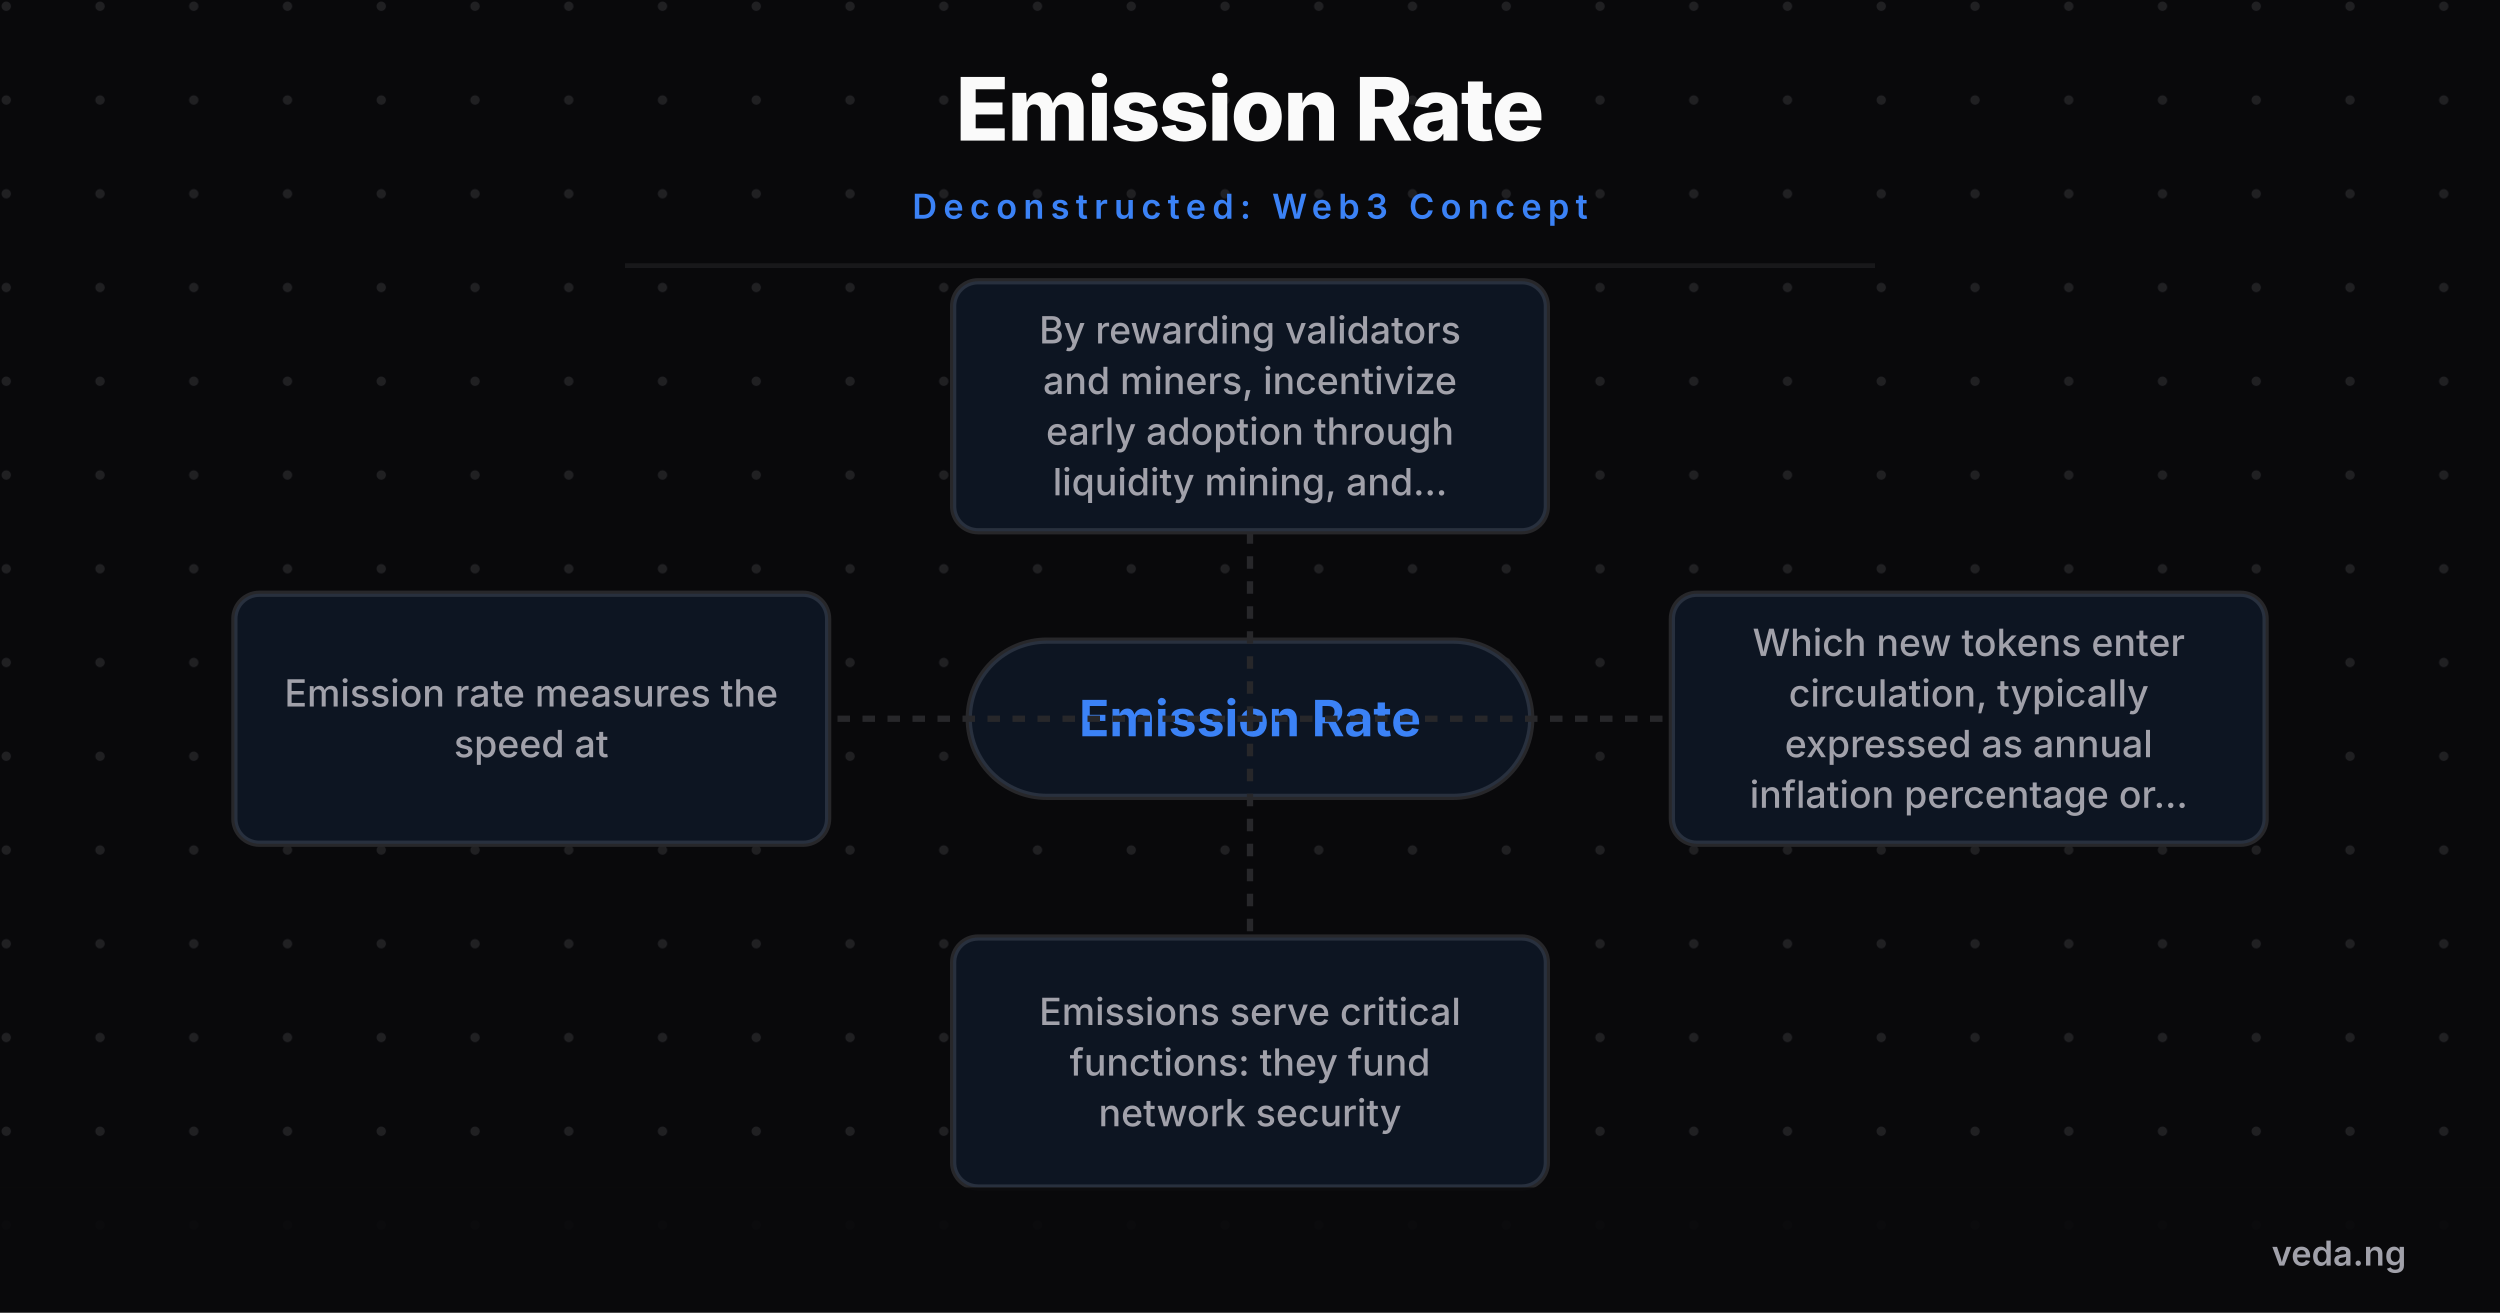
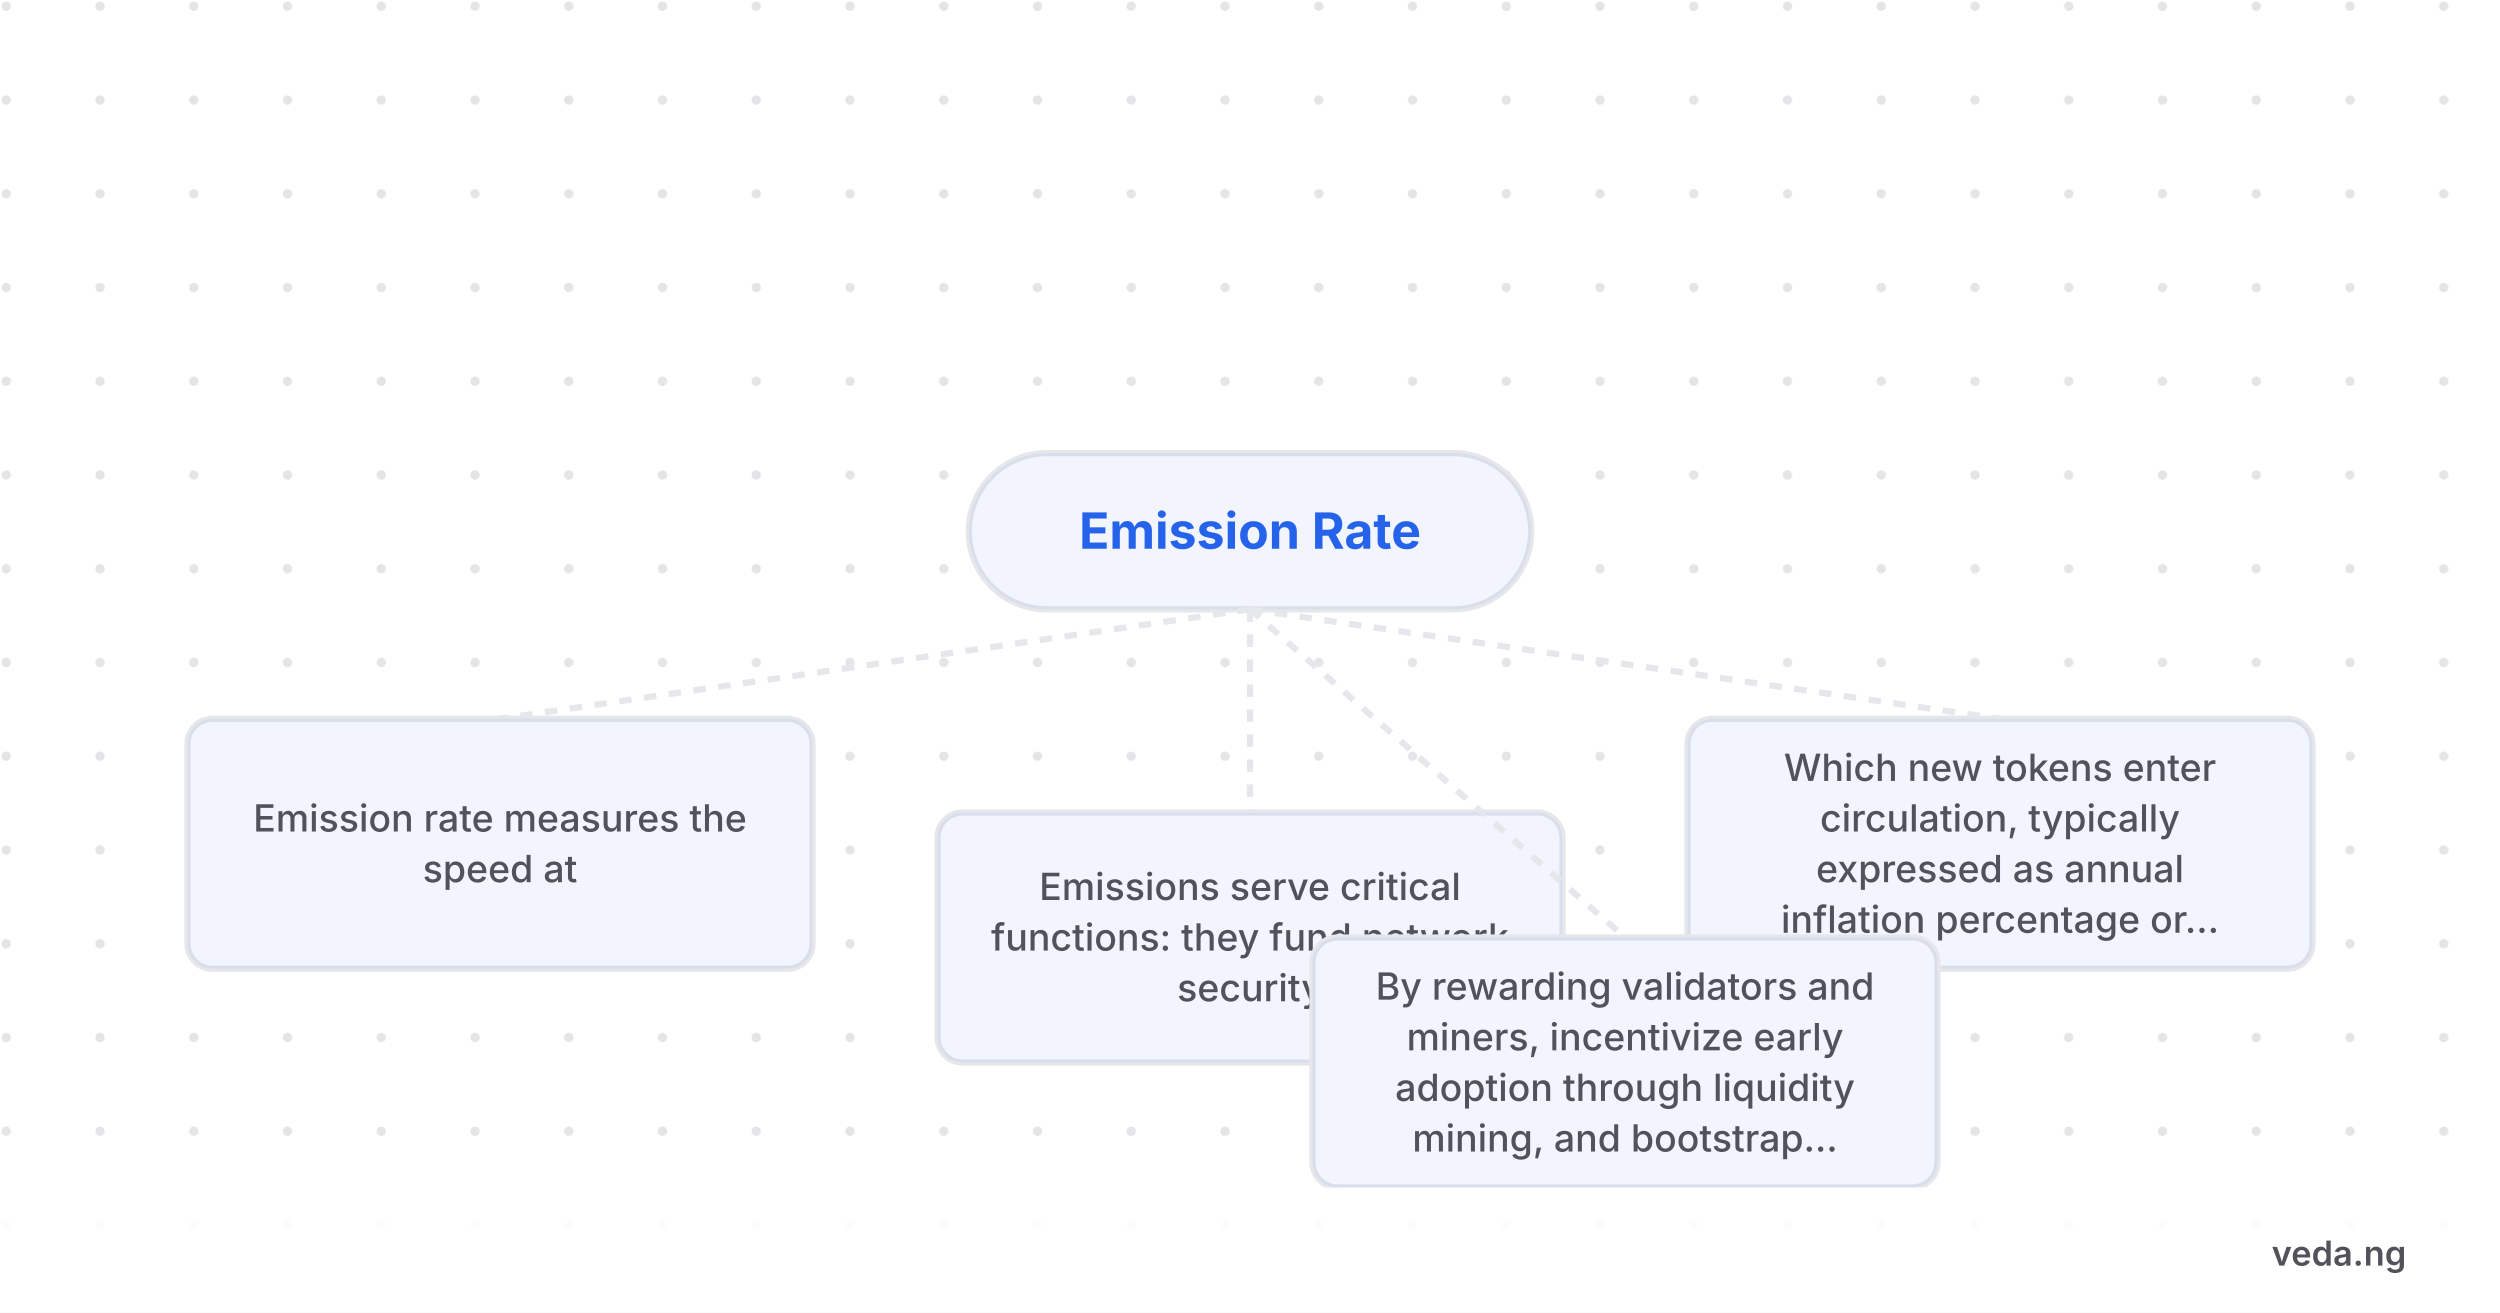
- <svg xmlns="http://www.w3.org/2000/svg" viewBox="0 0 800 420" width="800" height="420" style="background-color:#09090b">
+ <svg xmlns="http://www.w3.org/2000/svg" viewBox="0 0 800 420" width="800" height="420" style="background-color:#ffffff">
  <defs>
    <pattern id="grid" width="30" height="30" patternUnits="userSpaceOnUse">
-       <circle cx="2" cy="2" r="1.5" fill="#a1a1aa" opacity="0.15" />
+       <circle cx="2" cy="2" r="1.5" fill="#52525b" opacity="0.15" />
    </pattern>
    <marker id="arrow" markerWidth="10" markerHeight="10" refX="8" refY="5" orient="auto">
-       <path d="M 0 0 L 10 5 L 0 10 z" fill="#3b82f6" />
+       <path d="M 0 0 L 10 5 L 0 10 z" fill="#2563eb" />
    </marker>
  </defs>
-   <rect width="800" height="420" fill="#09090b" />
+   <rect width="800" height="420" fill="#ffffff" />
  <rect width="800" height="420" fill="url(#grid)" />
-   <text x="400" y="45" font-family="'Inter',sans-serif" font-weight="800" font-size="28" fill="#fafafa" text-anchor="middle" letter-spacing="-0.5">Emission Rate</text>
-   <text x="400" y="70" font-family="'Inter',sans-serif" font-weight="600" font-size="11" fill="#3b82f6" text-anchor="middle" letter-spacing="2" text-transform="uppercase">Deconstructed: Web3 Concept</text>
-   <line x1="200" y1="85" x2="600" y2="85" stroke="#27272a" stroke-width="1.5" opacity="0.5" />
-   <g transform="translate(0, 100)">
-     <rect x="310" y="105" width="180" height="50" rx="25" fill="#09090b" stroke="#27272a" stroke-width="2" />
-     <rect x="310" y="105" width="180" height="50" rx="25" fill="rgba(59,130,246,0.1)" />
-     <text x="400" y="135.6" font-family="'Inter',sans-serif" font-weight="700" font-size="16" fill="#3b82f6" text-anchor="middle">Emission Rate</text>
-     <path d="M 400 130 L 170 130" fill="none" stroke="#27272a" stroke-width="2" stroke-dasharray="4 4" />
-     <rect x="75" y="90" width="190" height="80" rx="8" fill="#09090b" stroke="#27272a" stroke-width="2" />
-     <rect x="75" y="90" width="190" height="80" rx="8" fill="rgba(59,130,246,0.1)" />
-     <text x="170" y="126.1" font-family="'Inter',sans-serif" font-weight="500" font-size="12" fill="#a1a1aa" text-anchor="middle">Emission rate measures the</text>
-     <text x="170" y="142.3" font-family="'Inter',sans-serif" font-weight="500" font-size="12" fill="#a1a1aa" text-anchor="middle">speed at</text>
-     <path d="M 400 130 L 630 130" fill="none" stroke="#27272a" stroke-width="2" stroke-dasharray="4 4" />
-     <rect x="535" y="90" width="190" height="80" rx="8" fill="#09090b" stroke="#27272a" stroke-width="2" />
-     <rect x="535" y="90" width="190" height="80" rx="8" fill="rgba(59,130,246,0.1)" />
-     <text x="630" y="109.9" font-family="'Inter',sans-serif" font-weight="500" font-size="12" fill="#a1a1aa" text-anchor="middle">Which new tokens enter</text>
-     <text x="630" y="126.1" font-family="'Inter',sans-serif" font-weight="500" font-size="12" fill="#a1a1aa" text-anchor="middle">circulation, typically</text>
-     <text x="630" y="142.3" font-family="'Inter',sans-serif" font-weight="500" font-size="12" fill="#a1a1aa" text-anchor="middle">expressed as annual</text>
-     <text x="630" y="158.5" font-family="'Inter',sans-serif" font-weight="500" font-size="12" fill="#a1a1aa" text-anchor="middle">inflation percentage or...</text>
-     <path d="M 400 130 L 400 240" fill="none" stroke="#27272a" stroke-width="2" stroke-dasharray="4 4" />
-     <rect x="305" y="200" width="190" height="80" rx="8" fill="#09090b" stroke="#27272a" stroke-width="2" />
-     <rect x="305" y="200" width="190" height="80" rx="8" fill="rgba(59,130,246,0.1)" />
-     <text x="400" y="228" font-family="'Inter',sans-serif" font-weight="500" font-size="12" fill="#a1a1aa" text-anchor="middle">Emissions serve critical</text>
-     <text x="400" y="244.2" font-family="'Inter',sans-serif" font-weight="500" font-size="12" fill="#a1a1aa" text-anchor="middle">functions: they fund</text>
-     <text x="400" y="260.4" font-family="'Inter',sans-serif" font-weight="500" font-size="12" fill="#a1a1aa" text-anchor="middle">network security</text>
-     <path d="M 400 130 L 400 30" fill="none" stroke="#27272a" stroke-width="2" stroke-dasharray="4 4" />
-     <rect x="305" y="-10" width="190" height="80" rx="8" fill="#09090b" stroke="#27272a" stroke-width="2" />
-     <rect x="305" y="-10" width="190" height="80" rx="8" fill="rgba(59,130,246,0.1)" />
-     <text x="400" y="9.9" font-family="'Inter',sans-serif" font-weight="500" font-size="12" fill="#a1a1aa" text-anchor="middle">By rewarding validators</text>
-     <text x="400" y="26.1" font-family="'Inter',sans-serif" font-weight="500" font-size="12" fill="#a1a1aa" text-anchor="middle">and miners, incentivize</text>
-     <text x="400" y="42.3" font-family="'Inter',sans-serif" font-weight="500" font-size="12" fill="#a1a1aa" text-anchor="middle">early adoption through</text>
-     <text x="400" y="58.5" font-family="'Inter',sans-serif" font-weight="500" font-size="12" fill="#a1a1aa" text-anchor="middle">liquidity mining, and...</text>
+   <g transform="translate(0, 80)">
+     <rect x="310" y="65" width="180" height="50" rx="25" fill="#ffffff" stroke="#e5e7eb" stroke-width="2" />
+     <rect x="310" y="65" width="180" height="50" rx="25" fill="rgba(37,99,235,0.06)" />
+     <text x="400" y="95.6" font-family="'Inter',sans-serif" font-weight="700" font-size="16" fill="#2563eb" text-anchor="middle">Emission Rate</text>
+     <path d="M 400 115 L 160 150" fill="none" stroke="#e5e7eb" stroke-width="2" stroke-dasharray="4 4" />
+     <rect x="60" y="150" width="200" height="80" rx="8" fill="#ffffff" stroke="#e5e7eb" stroke-width="2" />
+     <rect x="60" y="150" width="200" height="80" rx="8" fill="rgba(37,99,235,0.06)" />
+     <text x="160" y="186.1" font-family="'Inter',sans-serif" font-weight="500" font-size="12" fill="#52525b" text-anchor="middle">Emission rate measures the</text>
+     <text x="160" y="202.3" font-family="'Inter',sans-serif" font-weight="500" font-size="12" fill="#52525b" text-anchor="middle">speed at</text>
+     <path d="M 400 115 L 640 150" fill="none" stroke="#e5e7eb" stroke-width="2" stroke-dasharray="4 4" />
+     <rect x="540" y="150" width="200" height="80" rx="8" fill="#ffffff" stroke="#e5e7eb" stroke-width="2" />
+     <rect x="540" y="150" width="200" height="80" rx="8" fill="rgba(37,99,235,0.06)" />
+     <text x="640" y="169.9" font-family="'Inter',sans-serif" font-weight="500" font-size="12" fill="#52525b" text-anchor="middle">Which new tokens enter</text>
+     <text x="640" y="186.1" font-family="'Inter',sans-serif" font-weight="500" font-size="12" fill="#52525b" text-anchor="middle">circulation, typically</text>
+     <text x="640" y="202.3" font-family="'Inter',sans-serif" font-weight="500" font-size="12" fill="#52525b" text-anchor="middle">expressed as annual</text>
+     <text x="640" y="218.5" font-family="'Inter',sans-serif" font-weight="500" font-size="12" fill="#52525b" text-anchor="middle">inflation percentage or...</text>
+     <path d="M 400 115 L 400 180" fill="none" stroke="#e5e7eb" stroke-width="2" stroke-dasharray="4 4" />
+     <rect x="300" y="180" width="200" height="80" rx="8" fill="#ffffff" stroke="#e5e7eb" stroke-width="2" />
+     <rect x="300" y="180" width="200" height="80" rx="8" fill="rgba(37,99,235,0.06)" />
+     <text x="400" y="208" font-family="'Inter',sans-serif" font-weight="500" font-size="12" fill="#52525b" text-anchor="middle">Emissions serve critical</text>
+     <text x="400" y="224.2" font-family="'Inter',sans-serif" font-weight="500" font-size="12" fill="#52525b" text-anchor="middle">functions: they fund network</text>
+     <text x="400" y="240.4" font-family="'Inter',sans-serif" font-weight="500" font-size="12" fill="#52525b" text-anchor="middle">security</text>
+     <path d="M 400 115 L 520 220" fill="none" stroke="#e5e7eb" stroke-width="2" stroke-dasharray="4 4" />
+     <rect x="420" y="220" width="200" height="80" rx="8" fill="#ffffff" stroke="#e5e7eb" stroke-width="2" />
+     <rect x="420" y="220" width="200" height="80" rx="8" fill="rgba(37,99,235,0.06)" />
+     <text x="520" y="239.9" font-family="'Inter',sans-serif" font-weight="500" font-size="12" fill="#52525b" text-anchor="middle">By rewarding validators and</text>
+     <text x="520" y="256.1" font-family="'Inter',sans-serif" font-weight="500" font-size="12" fill="#52525b" text-anchor="middle">miners, incentivize early</text>
+     <text x="520" y="272.3" font-family="'Inter',sans-serif" font-weight="500" font-size="12" fill="#52525b" text-anchor="middle">adoption through liquidity</text>
+     <text x="520" y="288.5" font-family="'Inter',sans-serif" font-weight="500" font-size="12" fill="#52525b" text-anchor="middle">mining, and bootstrap...</text>
  </g>
-   <rect x="0" y="380" width="800" height="40" fill="#09090b" opacity="0.9" />
-   <text x="770" y="405" font-family="'Inter',sans-serif" font-weight="600" font-size="11" fill="#a1a1aa" text-anchor="end">veda.ng</text>
+   <rect x="0" y="380" width="800" height="40" fill="#ffffff" opacity="0.9" />
+   <text x="770" y="405" font-family="'Inter',sans-serif" font-weight="600" font-size="11" fill="#52525b" text-anchor="end">veda.ng</text>
</svg>
